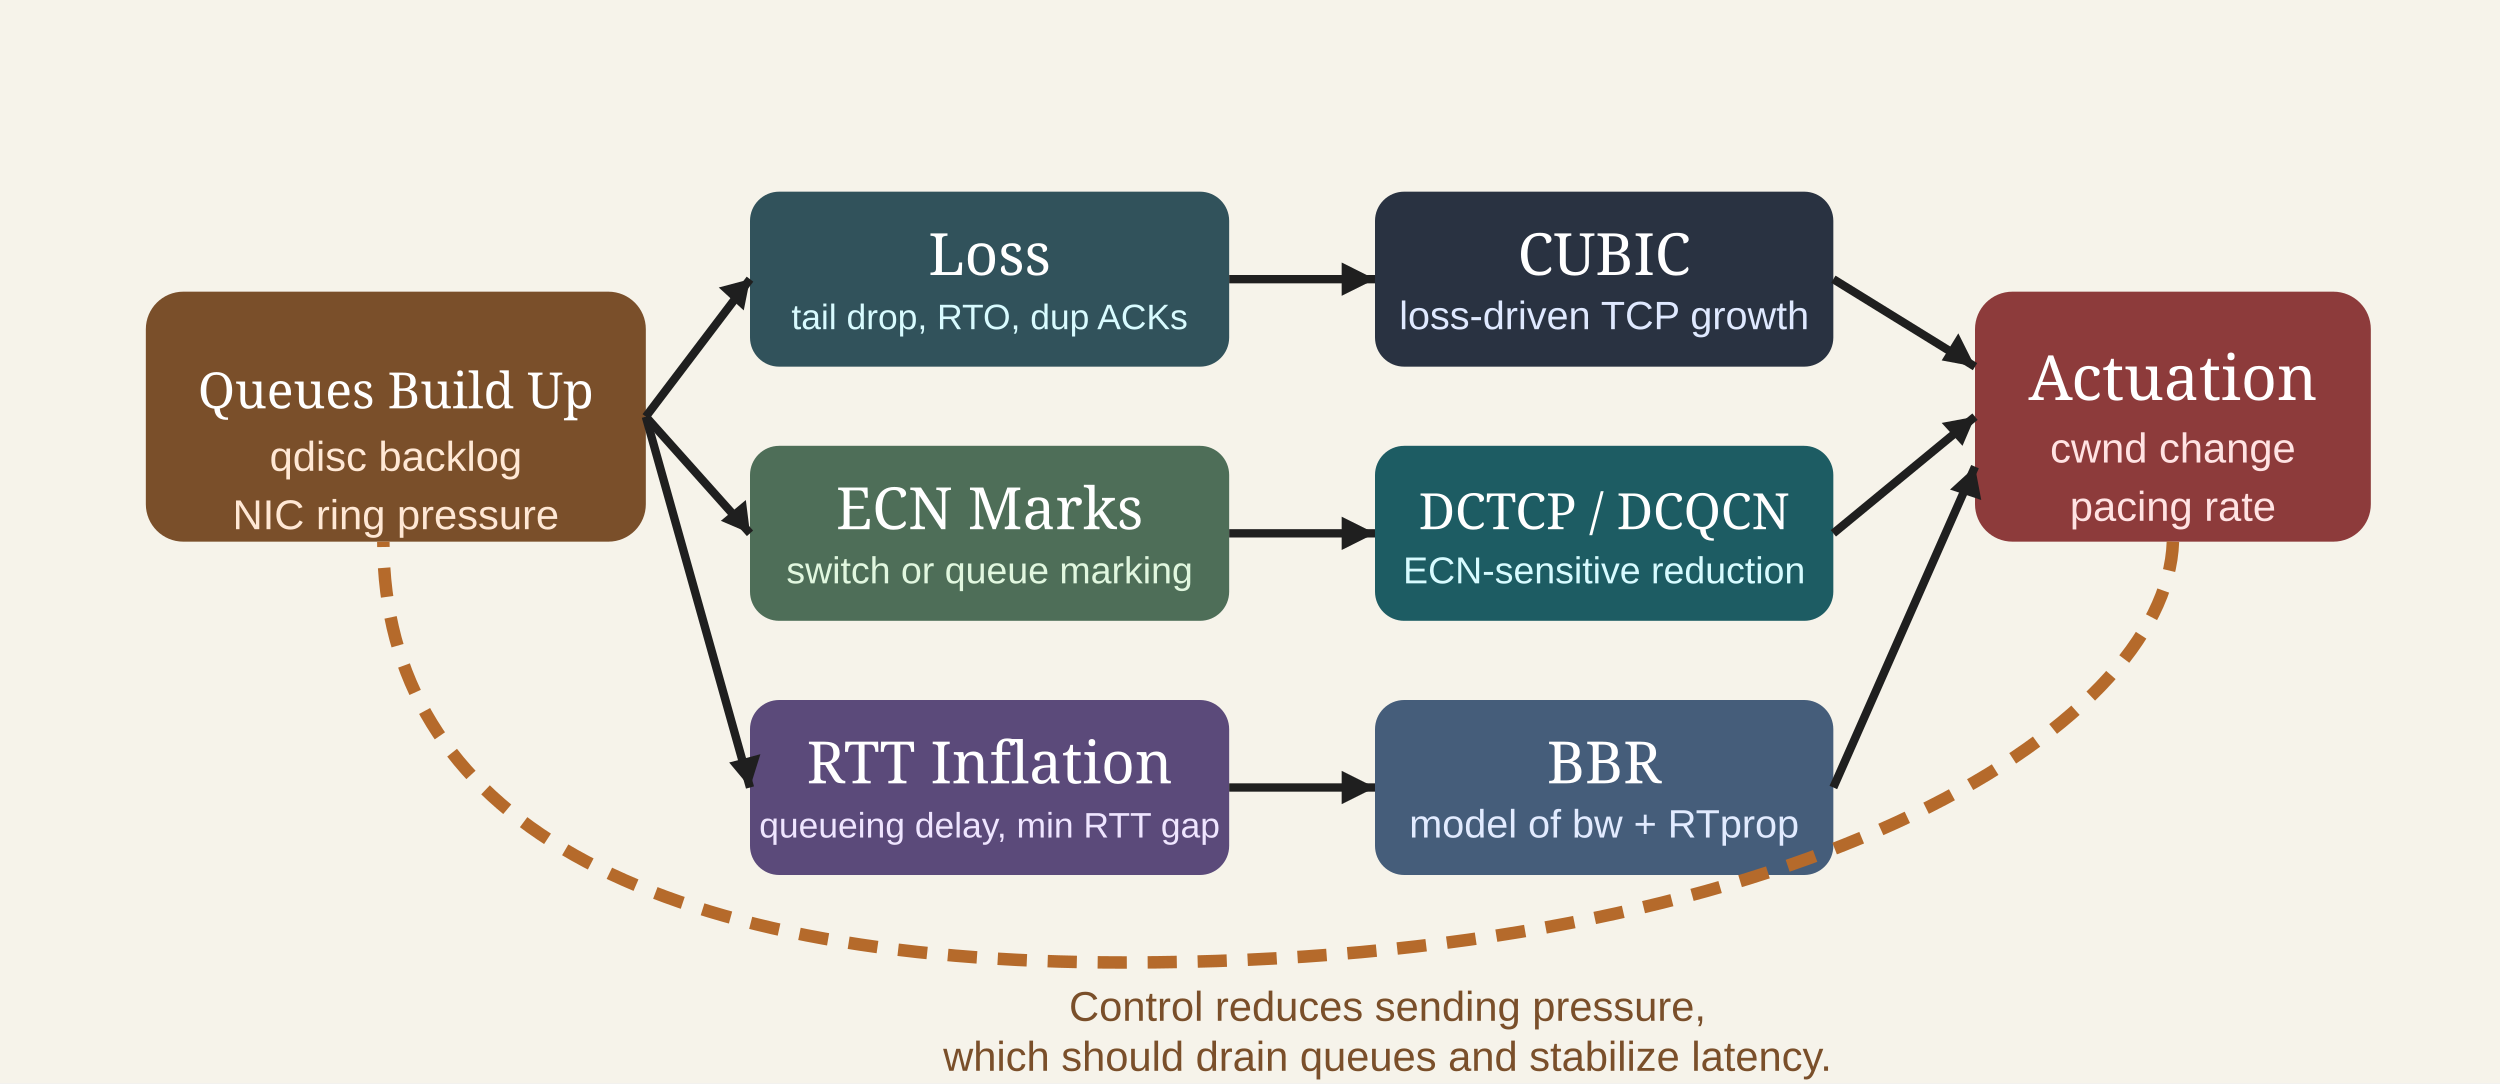
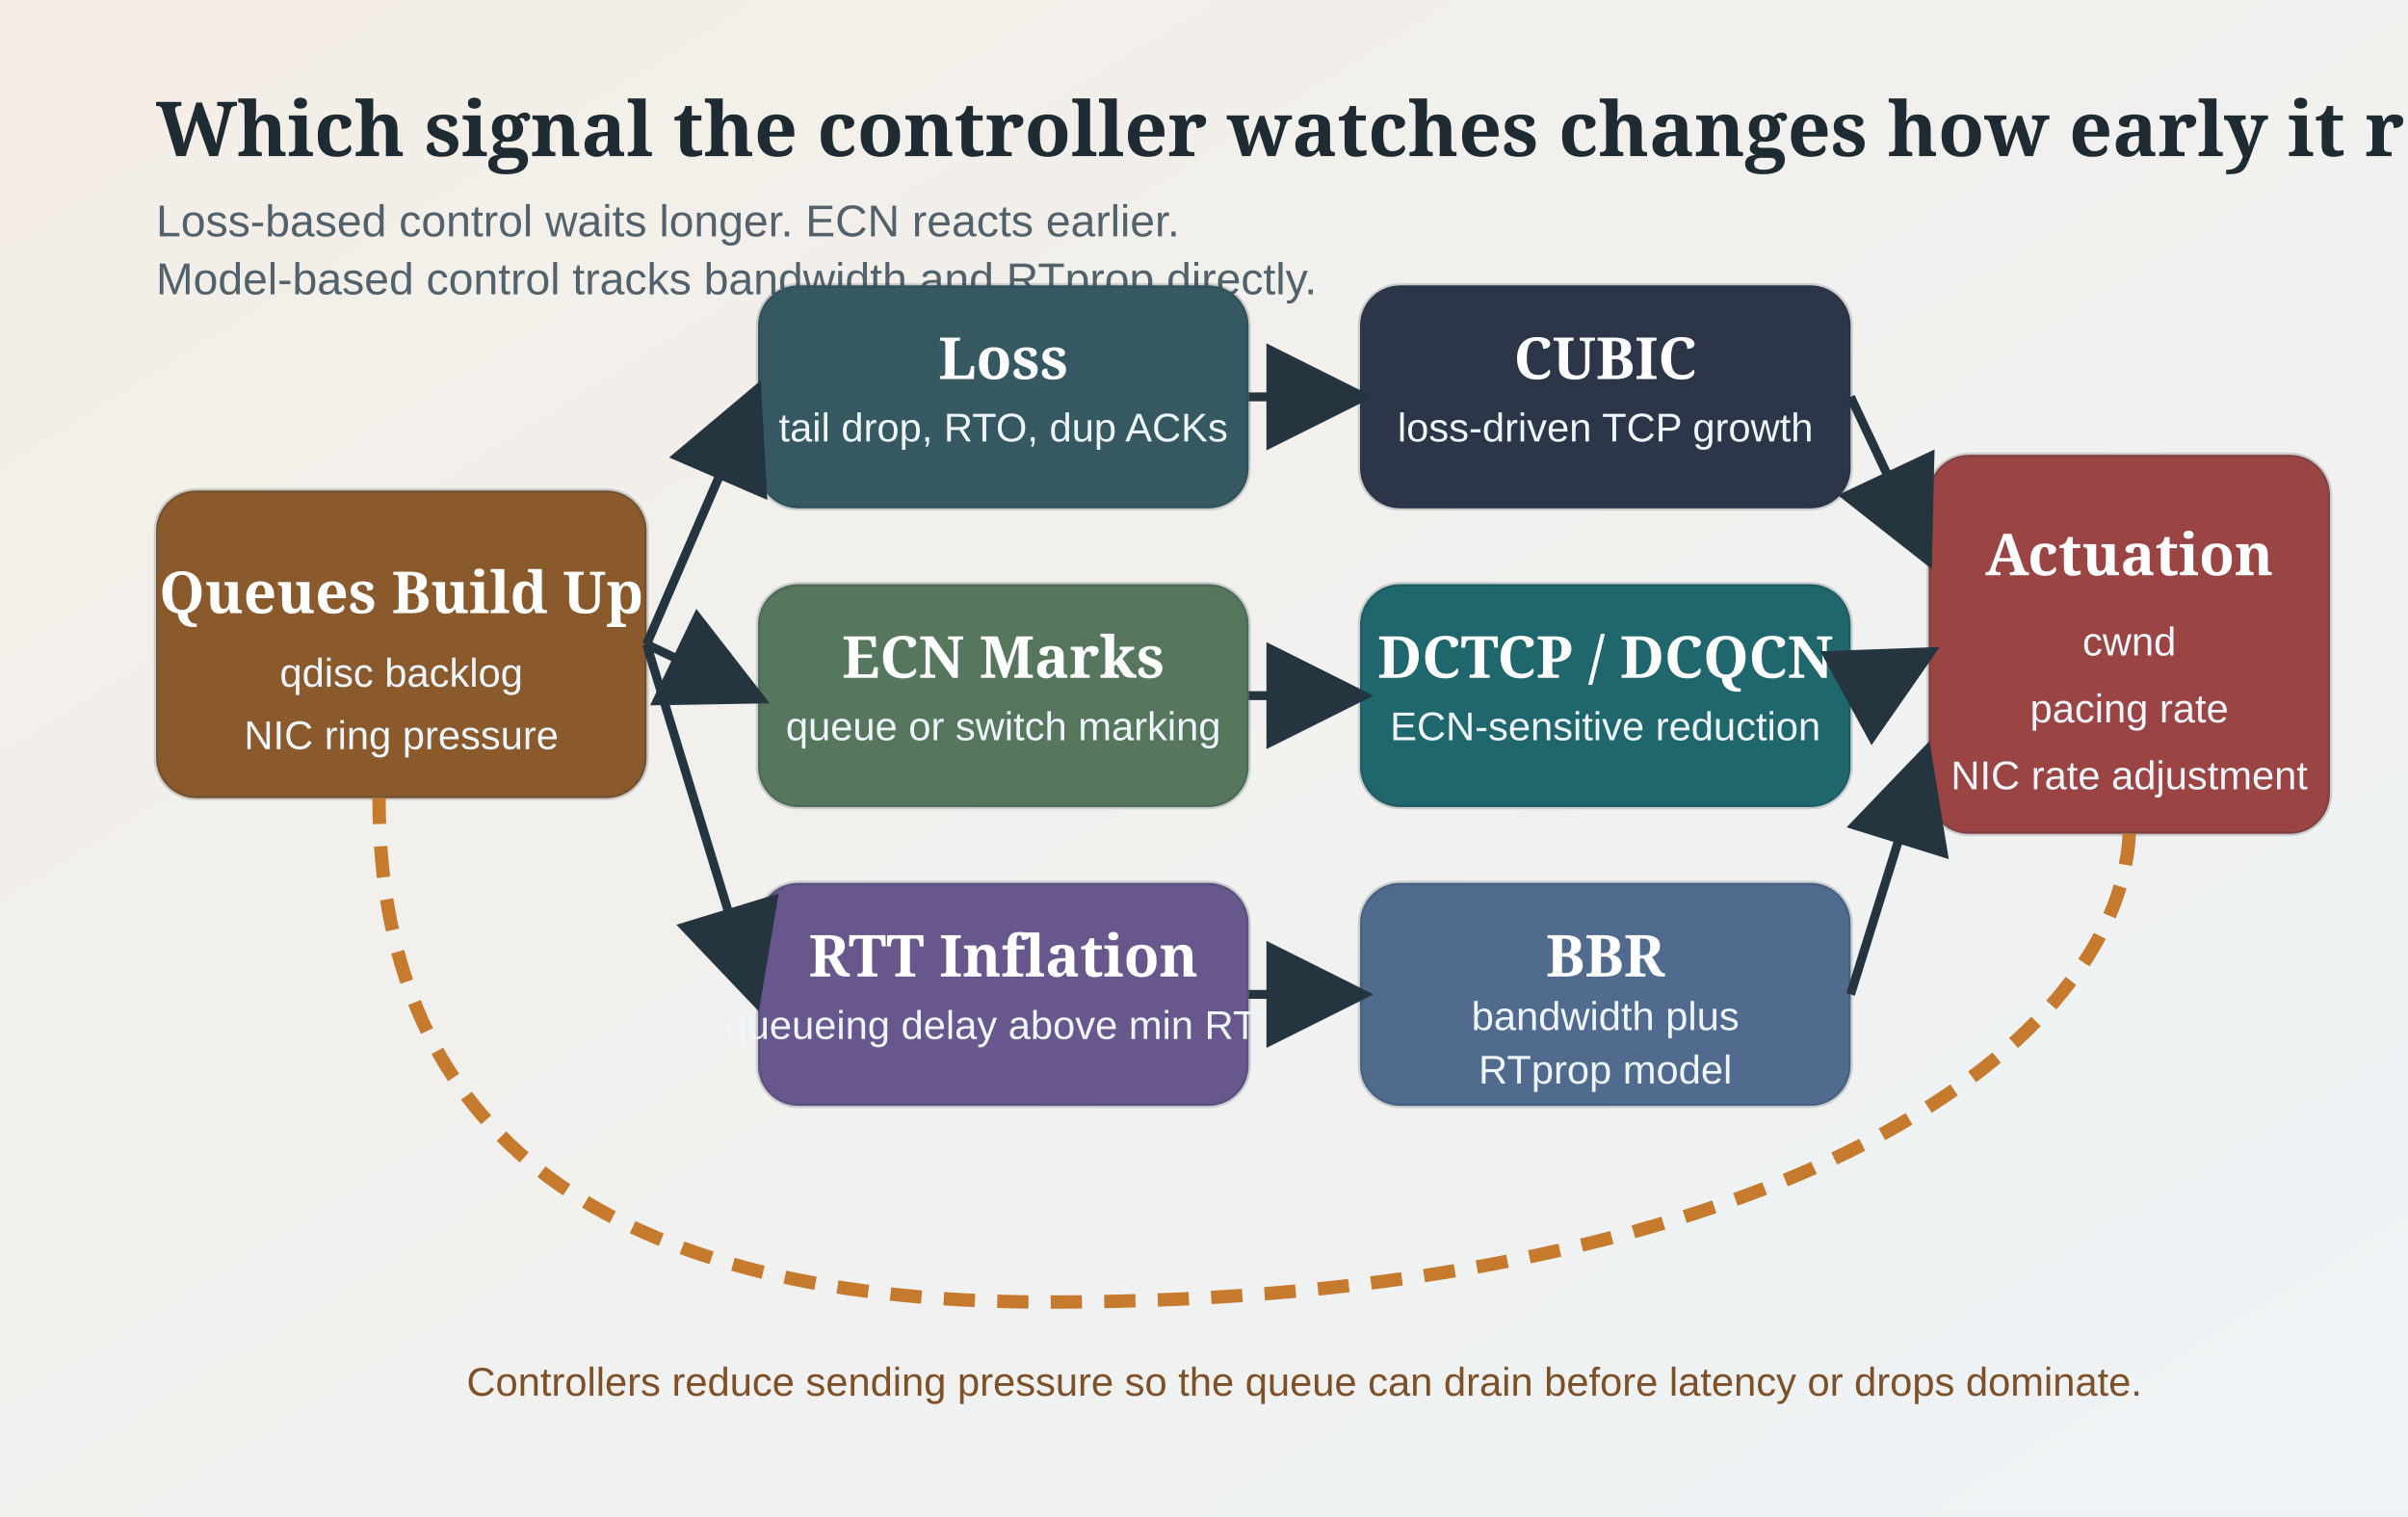
- <svg xmlns="http://www.w3.org/2000/svg" width="1200" height="520" viewBox="0 0 1200 520" role="img" aria-labelledby="title desc">
-   <rect width="1200" height="520" fill="#f6f3ea" />
-   <rect x="70" y="140" width="240" height="120" rx="18" fill="#7a4f2a" />
-   <text x="190" y="196" font-family="Georgia, serif" font-size="24" fill="#ffffff" text-anchor="middle">Queues Build Up</text>
-   <text x="190" y="226" font-family="Arial, sans-serif" font-size="20" fill="#ffe8d5" text-anchor="middle">qdisc backlog</text>
-   <text x="190" y="254" font-family="Arial, sans-serif" font-size="20" fill="#ffe8d5" text-anchor="middle">NIC ring pressure</text>
-   <rect x="360" y="92" width="230" height="84" rx="14" fill="#31525b" />
-   <text x="475" y="132" font-family="Georgia, serif" font-size="28" fill="#ffffff" text-anchor="middle">Loss</text>
-   <text x="475" y="158" font-family="Arial, sans-serif" font-size="17" fill="#d8fbff" text-anchor="middle">tail drop, RTO, dup ACKs</text>
-   <rect x="360" y="214" width="230" height="84" rx="14" fill="#4e6e58" />
-   <text x="475" y="254" font-family="Georgia, serif" font-size="28" fill="#ffffff" text-anchor="middle">ECN Marks</text>
-   <text x="475" y="280" font-family="Arial, sans-serif" font-size="18" fill="#e1f7df" text-anchor="middle">switch or queue marking</text>
-   <rect x="360" y="336" width="230" height="84" rx="14" fill="#5b4a7a" />
-   <text x="475" y="376" font-family="Georgia, serif" font-size="28" fill="#ffffff" text-anchor="middle">RTT Inflation</text>
-   <text x="475" y="402" font-family="Arial, sans-serif" font-size="17" fill="#efe5ff" text-anchor="middle">queueing delay, min RTT gap</text>
-   <rect x="660" y="92" width="220" height="84" rx="14" fill="#293241" />
-   <text x="770" y="132" font-family="Georgia, serif" font-size="28" fill="#ffffff" text-anchor="middle">CUBIC</text>
-   <text x="770" y="158" font-family="Arial, sans-serif" font-size="19" fill="#dfe9ff" text-anchor="middle">loss-driven TCP growth</text>
-   <rect x="660" y="214" width="220" height="84" rx="14" fill="#1d5c63" />
-   <text x="770" y="254" font-family="Georgia, serif" font-size="24" fill="#ffffff" text-anchor="middle">DCTCP / DCQCN</text>
-   <text x="770" y="280" font-family="Arial, sans-serif" font-size="18" fill="#d7fbff" text-anchor="middle">ECN-sensitive reduction</text>
-   <rect x="660" y="336" width="220" height="84" rx="14" fill="#455d7a" />
-   <text x="770" y="376" font-family="Georgia, serif" font-size="28" fill="#ffffff" text-anchor="middle">BBR</text>
-   <text x="770" y="402" font-family="Arial, sans-serif" font-size="19" fill="#e2ebff" text-anchor="middle">model of bw + RTprop</text>
-   <rect x="948" y="140" width="190" height="120" rx="18" fill="#8d3b3b" />
-   <text x="1043" y="192" font-family="Georgia, serif" font-size="30" fill="#ffffff" text-anchor="middle">Actuation</text>
-   <text x="1043" y="222" font-family="Arial, sans-serif" font-size="20" fill="#ffe3e3" text-anchor="middle">cwnd change</text>
-   <text x="1043" y="250" font-family="Arial, sans-serif" font-size="20" fill="#ffe3e3" text-anchor="middle">pacing rate</text>
-   <line x1="310" y1="200" x2="360" y2="134" stroke="#1f1f1f" stroke-width="4" />
-   <polygon points="360,134 345,138 357,149" fill="#1f1f1f" />
-   <line x1="310" y1="200" x2="360" y2="256" stroke="#1f1f1f" stroke-width="4" />
-   <polygon points="360,256 346,250 358,240" fill="#1f1f1f" />
-   <line x1="310" y1="200" x2="360" y2="378" stroke="#1f1f1f" stroke-width="4" />
-   <polygon points="360,378 350,366 365,362" fill="#1f1f1f" />
-   <line x1="590" y1="134" x2="660" y2="134" stroke="#1f1f1f" stroke-width="4" />
-   <polygon points="660,134 644,126 644,142" fill="#1f1f1f" />
-   <line x1="590" y1="256" x2="660" y2="256" stroke="#1f1f1f" stroke-width="4" />
-   <polygon points="660,256 644,248 644,264" fill="#1f1f1f" />
-   <line x1="590" y1="378" x2="660" y2="378" stroke="#1f1f1f" stroke-width="4" />
-   <polygon points="660,378 644,370 644,386" fill="#1f1f1f" />
-   <line x1="880" y1="134" x2="948" y2="176" stroke="#1f1f1f" stroke-width="4" />
-   <polygon points="948,176 932,173 940,160" fill="#1f1f1f" />
-   <line x1="880" y1="256" x2="948" y2="200" stroke="#1f1f1f" stroke-width="4" />
-   <polygon points="948,200 932,203 942,214" fill="#1f1f1f" />
-   <line x1="880" y1="378" x2="948" y2="224" stroke="#1f1f1f" stroke-width="4" />
-   <polygon points="948,224 936,235 951,240" fill="#1f1f1f" />
-   <path d="M1043 260 C1040 350, 860 462, 540 462 C310 462, 184 392, 184 260" fill="none" stroke="#b56a2b" stroke-width="6" stroke-dasharray="14 10" />
-   <text x="666" y="490" font-family="Arial, sans-serif" font-size="20" fill="#7a4f2a" text-anchor="middle">Control reduces sending pressure,</text>
-   <text x="666" y="514" font-family="Arial, sans-serif" font-size="20" fill="#7a4f2a" text-anchor="middle">which should drain queues and stabilize latency.</text>
+ <svg xmlns="http://www.w3.org/2000/svg" width="1080" height="680" viewBox="0 0 1080 680" role="img" aria-labelledby="title desc">
+   <defs>
+     <linearGradient id="bg" x1="0" x2="1" y1="0" y2="1">
+       <stop offset="0%" stop-color="#f4eee6" />
+       <stop offset="100%" stop-color="#eef3f6" />
+     </linearGradient>
+     <style>
+       .title { font: 700 34px Georgia, serif; fill: #1f2b33; }
+       .subtitle { font: 500 20px Arial, sans-serif; fill: #52626c; }
+       .head { font: 700 26px Georgia, serif; fill: #ffffff; }
+       .body { font: 500 18px Arial, sans-serif; fill: #eef5fb; }
+       .body-dark { font: 500 18px Arial, sans-serif; fill: #7e5028; }
+       .card { rx: 18; ry: 18; stroke: #21313d; stroke-opacity: 0.18; stroke-width: 2; }
+       .arrow { stroke: #253540; stroke-width: 4; fill: none; marker-end: url(#arrow); }
+       .loop { stroke: #c57a2e; stroke-width: 6; fill: none; stroke-dasharray: 14 10; }
+     </style>
+     <marker id="arrow" markerWidth="12" markerHeight="12" refX="10" refY="6" orient="auto">
+       <path d="M0,0 L12,6 L0,12 z" fill="#253540" />
+     </marker>
+   </defs>
+   <rect width="1080" height="680" fill="url(#bg)" />
+   <text x="70" y="70" class="title">Which signal the controller watches changes how early it reacts</text>
+   <text x="70" y="106" class="subtitle">Loss-based control waits longer. ECN reacts earlier.</text>
+   <text x="70" y="132" class="subtitle">Model-based control tracks bandwidth and RTprop directly.</text>
+   <rect x="70" y="220" width="220" height="138" class="card" fill="#8a592c" />
+   <text x="180" y="275" class="head" text-anchor="middle">Queues Build Up</text>
+   <text x="180" y="308" class="body" text-anchor="middle">qdisc backlog</text>
+   <text x="180" y="336" class="body" text-anchor="middle">NIC ring pressure</text>
+   <rect x="340" y="128" width="220" height="100" class="card" fill="#355861" />
+   <text x="450" y="170" class="head" text-anchor="middle">Loss</text>
+   <text x="450" y="198" class="body" text-anchor="middle">tail drop, RTO, dup ACKs</text>
+   <rect x="340" y="262" width="220" height="100" class="card" fill="#56775d" />
+   <text x="450" y="304" class="head" text-anchor="middle">ECN Marks</text>
+   <text x="450" y="332" class="body" text-anchor="middle">queue or switch marking</text>
+   <rect x="340" y="396" width="220" height="100" class="card" fill="#68578c" />
+   <text x="450" y="438" class="head" text-anchor="middle">RTT Inflation</text>
+   <text x="450" y="466" class="body" text-anchor="middle">queueing delay above min RTT</text>
+   <rect x="610" y="128" width="220" height="100" class="card" fill="#2d3648" />
+   <text x="720" y="170" class="head" text-anchor="middle">CUBIC</text>
+   <text x="720" y="198" class="body" text-anchor="middle">loss-driven TCP growth</text>
+   <rect x="610" y="262" width="220" height="100" class="card" fill="#1f676d" />
+   <text x="720" y="304" class="head" text-anchor="middle">DCTCP / DCQCN</text>
+   <text x="720" y="332" class="body" text-anchor="middle">ECN-sensitive reduction</text>
+   <rect x="610" y="396" width="220" height="100" class="card" fill="#516b8e" />
+   <text x="720" y="438" class="head" text-anchor="middle">BBR</text>
+   <text x="720" y="462" class="body" text-anchor="middle">bandwidth plus</text>
+   <text x="720" y="486" class="body" text-anchor="middle">RTprop model</text>
+   <rect x="865" y="204" width="180" height="170" class="card" fill="#9a4544" />
+   <text x="955" y="258" class="head" text-anchor="middle">Actuation</text>
+   <text x="955" y="294" class="body" text-anchor="middle">cwnd</text>
+   <text x="955" y="324" class="body" text-anchor="middle">pacing rate</text>
+   <text x="955" y="354" class="body" text-anchor="middle">NIC rate adjustment</text>
+   <path d="M290 289 L338 178" class="arrow" />
+   <path d="M290 289 L338 312" class="arrow" />
+   <path d="M290 289 L338 446" class="arrow" />
+   <path d="M560 178 H608" class="arrow" />
+   <path d="M560 312 H608" class="arrow" />
+   <path d="M560 446 H608" class="arrow" />
+   <path d="M830 178 L863 248" class="arrow" />
+   <path d="M830 312 L863 294" class="arrow" />
+   <path d="M830 446 L863 340" class="arrow" />
+   <path d="M955 374 C950 474, 786 584, 470 584 C260 584, 170 500, 170 358" class="loop" />
+   <text x="585" y="626" class="body-dark" text-anchor="middle">Controllers reduce sending pressure so the queue can drain before latency or drops dominate.</text>
</svg>
